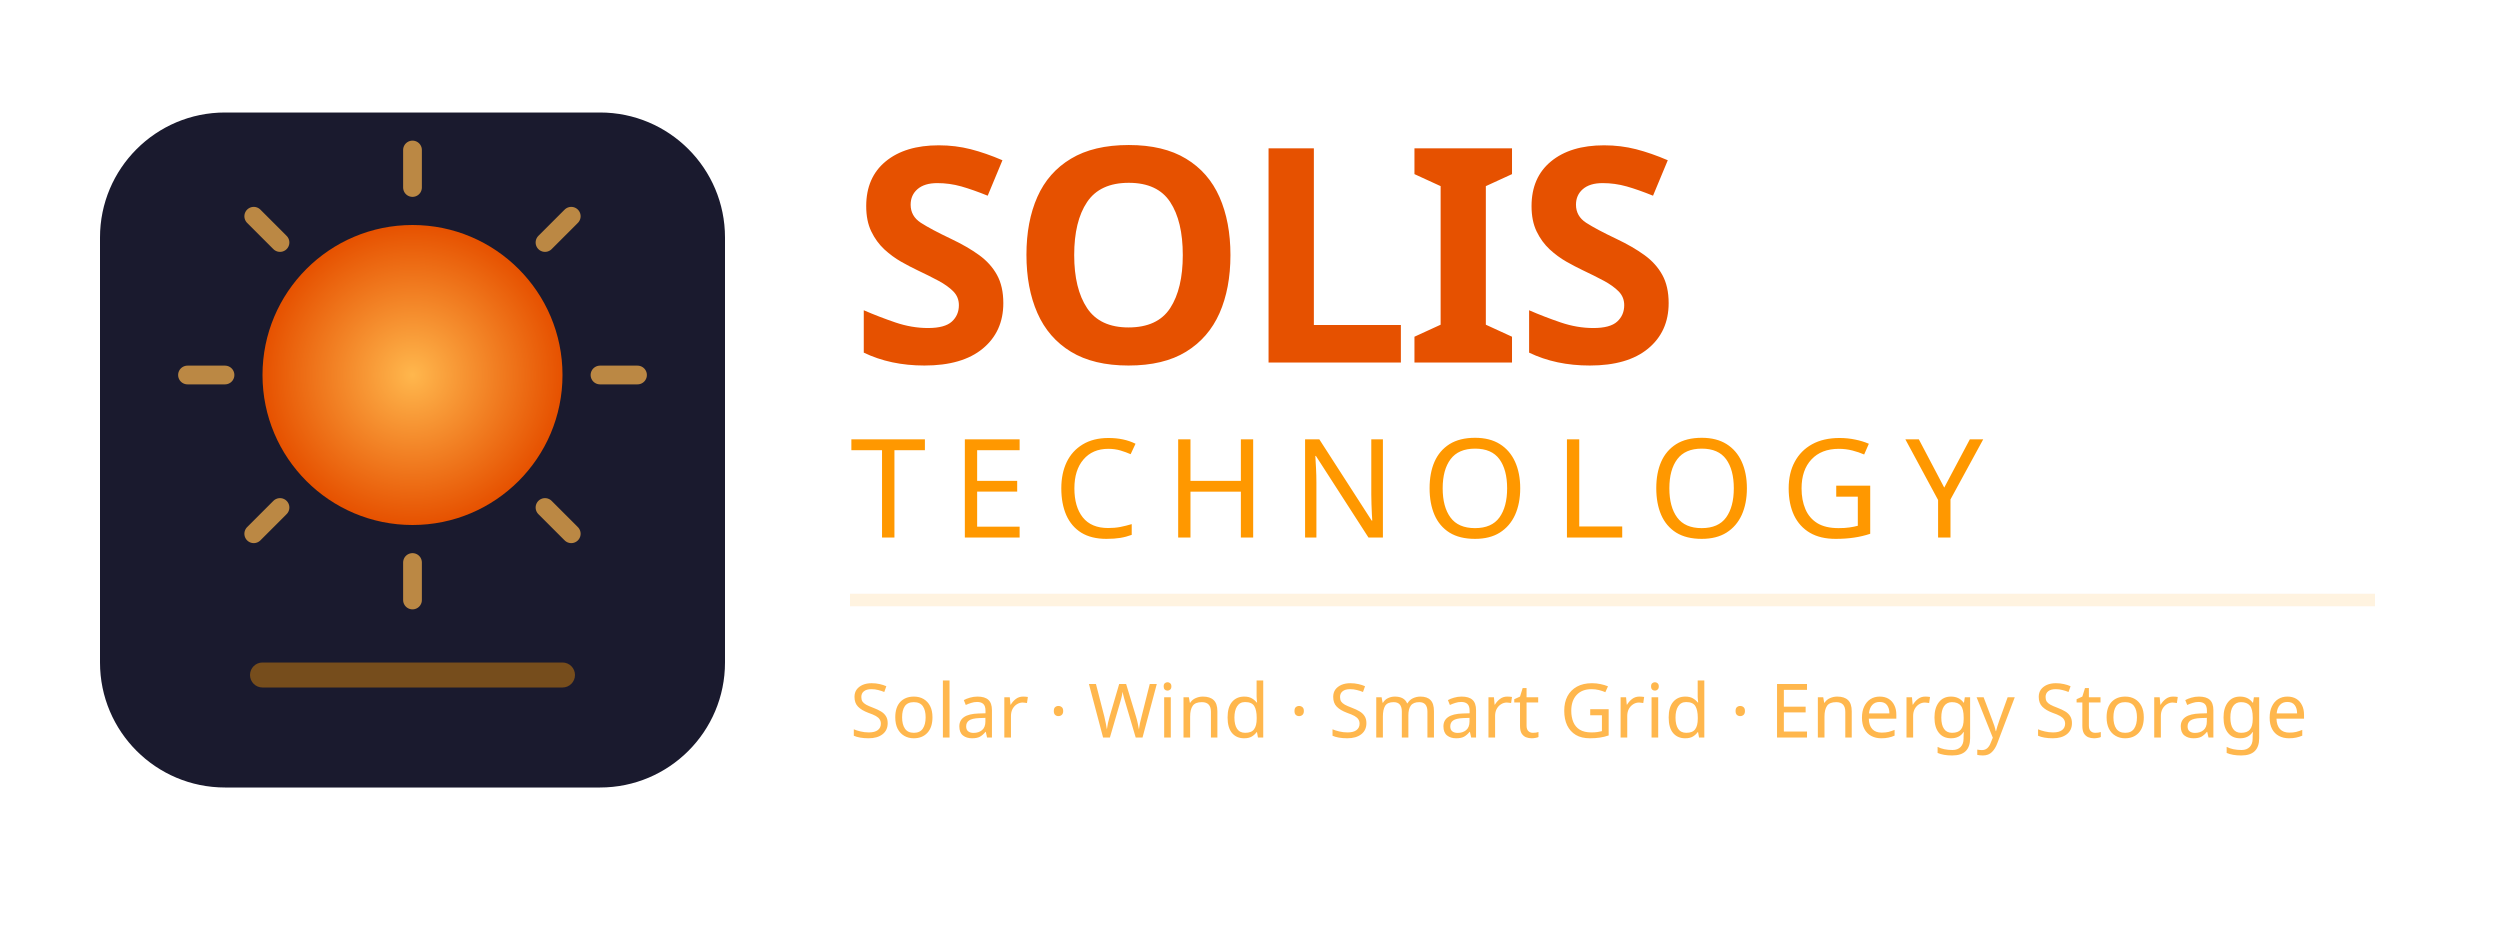
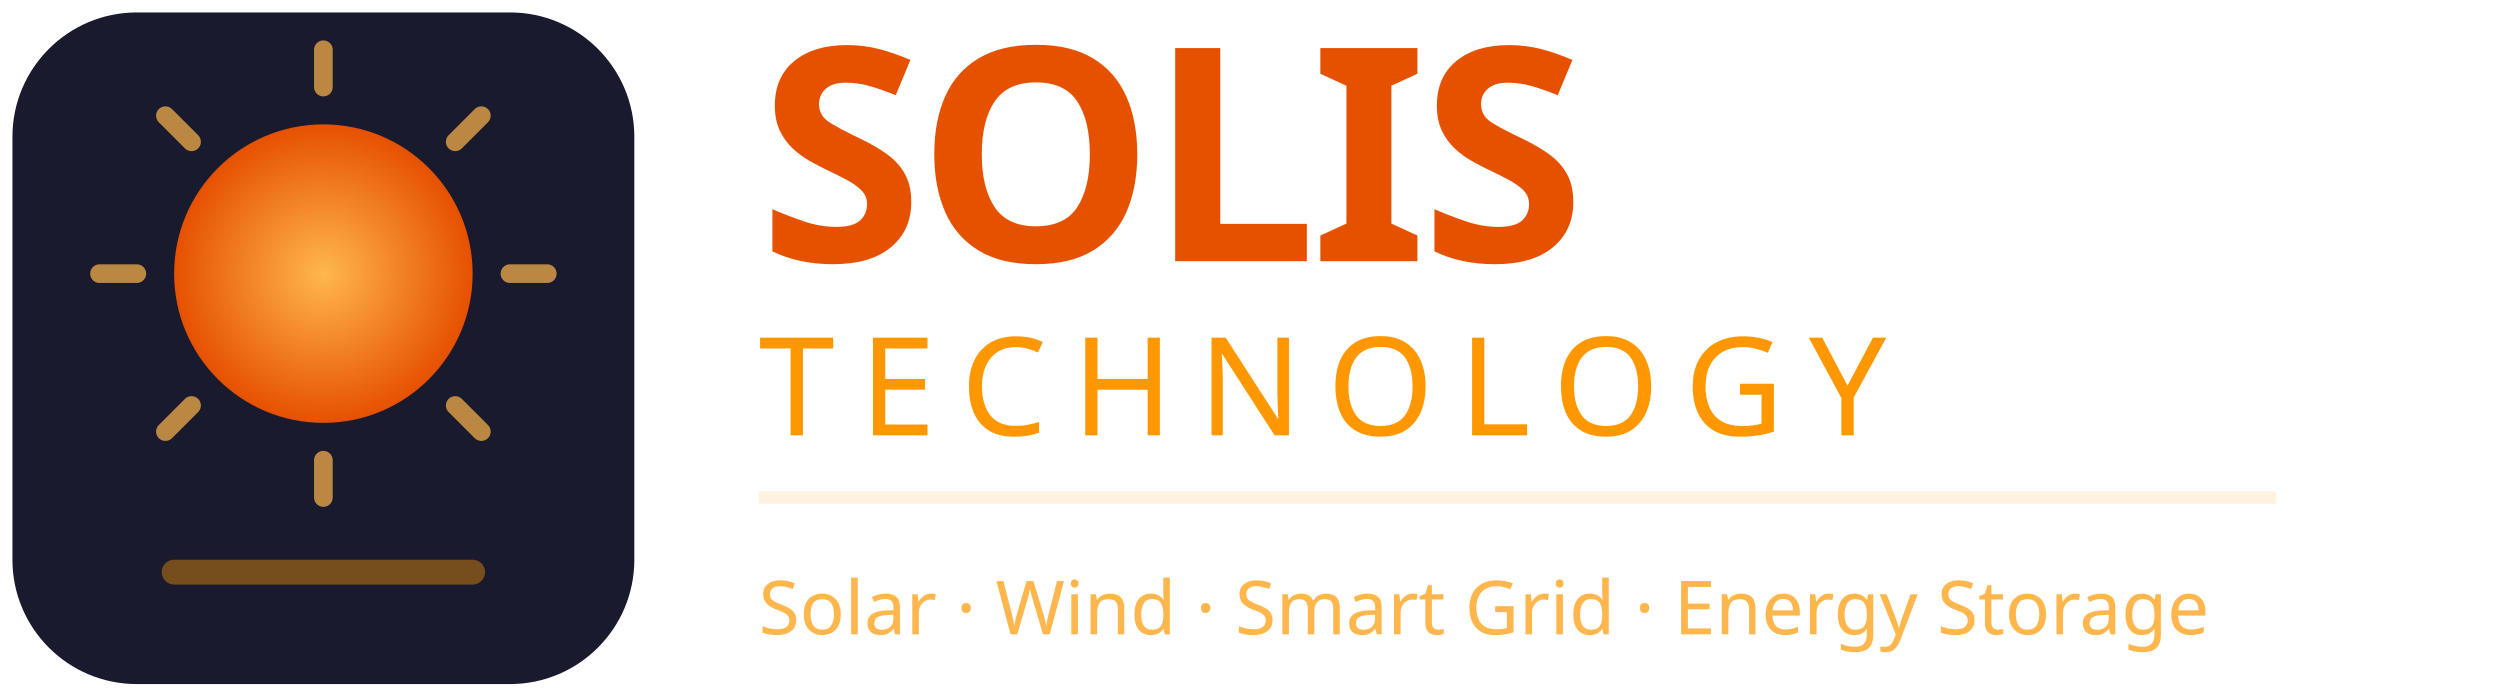
- <svg xmlns="http://www.w3.org/2000/svg" viewBox="0 0 400 150" width="1200" height="450">
+ <svg xmlns="http://www.w3.org/2000/svg" viewBox="14 16 402 112" width="1206" height="336">
  <defs>
    <radialGradient id="slg" cx="50%" cy="50%" r="50%">
      <stop offset="0%" stop-color="#FFB74D" />
      <stop offset="100%" stop-color="#E65100" />
    </radialGradient>
  </defs>
  <rect x="16" y="18" width="100" height="108" rx="20" fill="#1A1A2E" />
  <circle cx="66" cy="60" r="24" fill="url(#slg)" />
  <g stroke="#FFB74D" stroke-width="3" stroke-linecap="round" opacity="0.7">
    <line x1="66" y1="24" x2="66" y2="30" />
    <line x1="66" y1="90" x2="66" y2="96" />
    <line x1="30" y1="60" x2="36" y2="60" />
    <line x1="96" y1="60" x2="102" y2="60" />
    <line x1="40.6" y1="34.6" x2="44.8" y2="38.8" />
    <line x1="87.2" y1="81.2" x2="91.4" y2="85.4" />
    <line x1="40.6" y1="85.4" x2="44.8" y2="81.2" />
    <line x1="87.2" y1="38.8" x2="91.4" y2="34.6" />
  </g>
  <rect x="40" y="106" width="52" height="4" rx="2" fill="#FF9800" opacity="0.4" />
  <text x="136" y="58" font-family="'Segoe UI',system-ui,sans-serif" font-weight="700" font-size="48" fill="#E65100" letter-spacing="-1">SOLIS</text>
  <text x="136" y="86" font-family="'Segoe UI',system-ui,sans-serif" font-weight="300" font-size="22" fill="#FF9800" letter-spacing="4">TECHNOLOGY</text>
  <line x1="136" y1="96" x2="380" y2="96" stroke="#FFE0B2" stroke-width="2" opacity="0.4" />
  <text x="136" y="118" font-family="'Segoe UI',system-ui,sans-serif" font-weight="400" font-size="12" fill="#FFB74D">Solar · Wind · Smart Grid · Energy Storage</text>
</svg>
